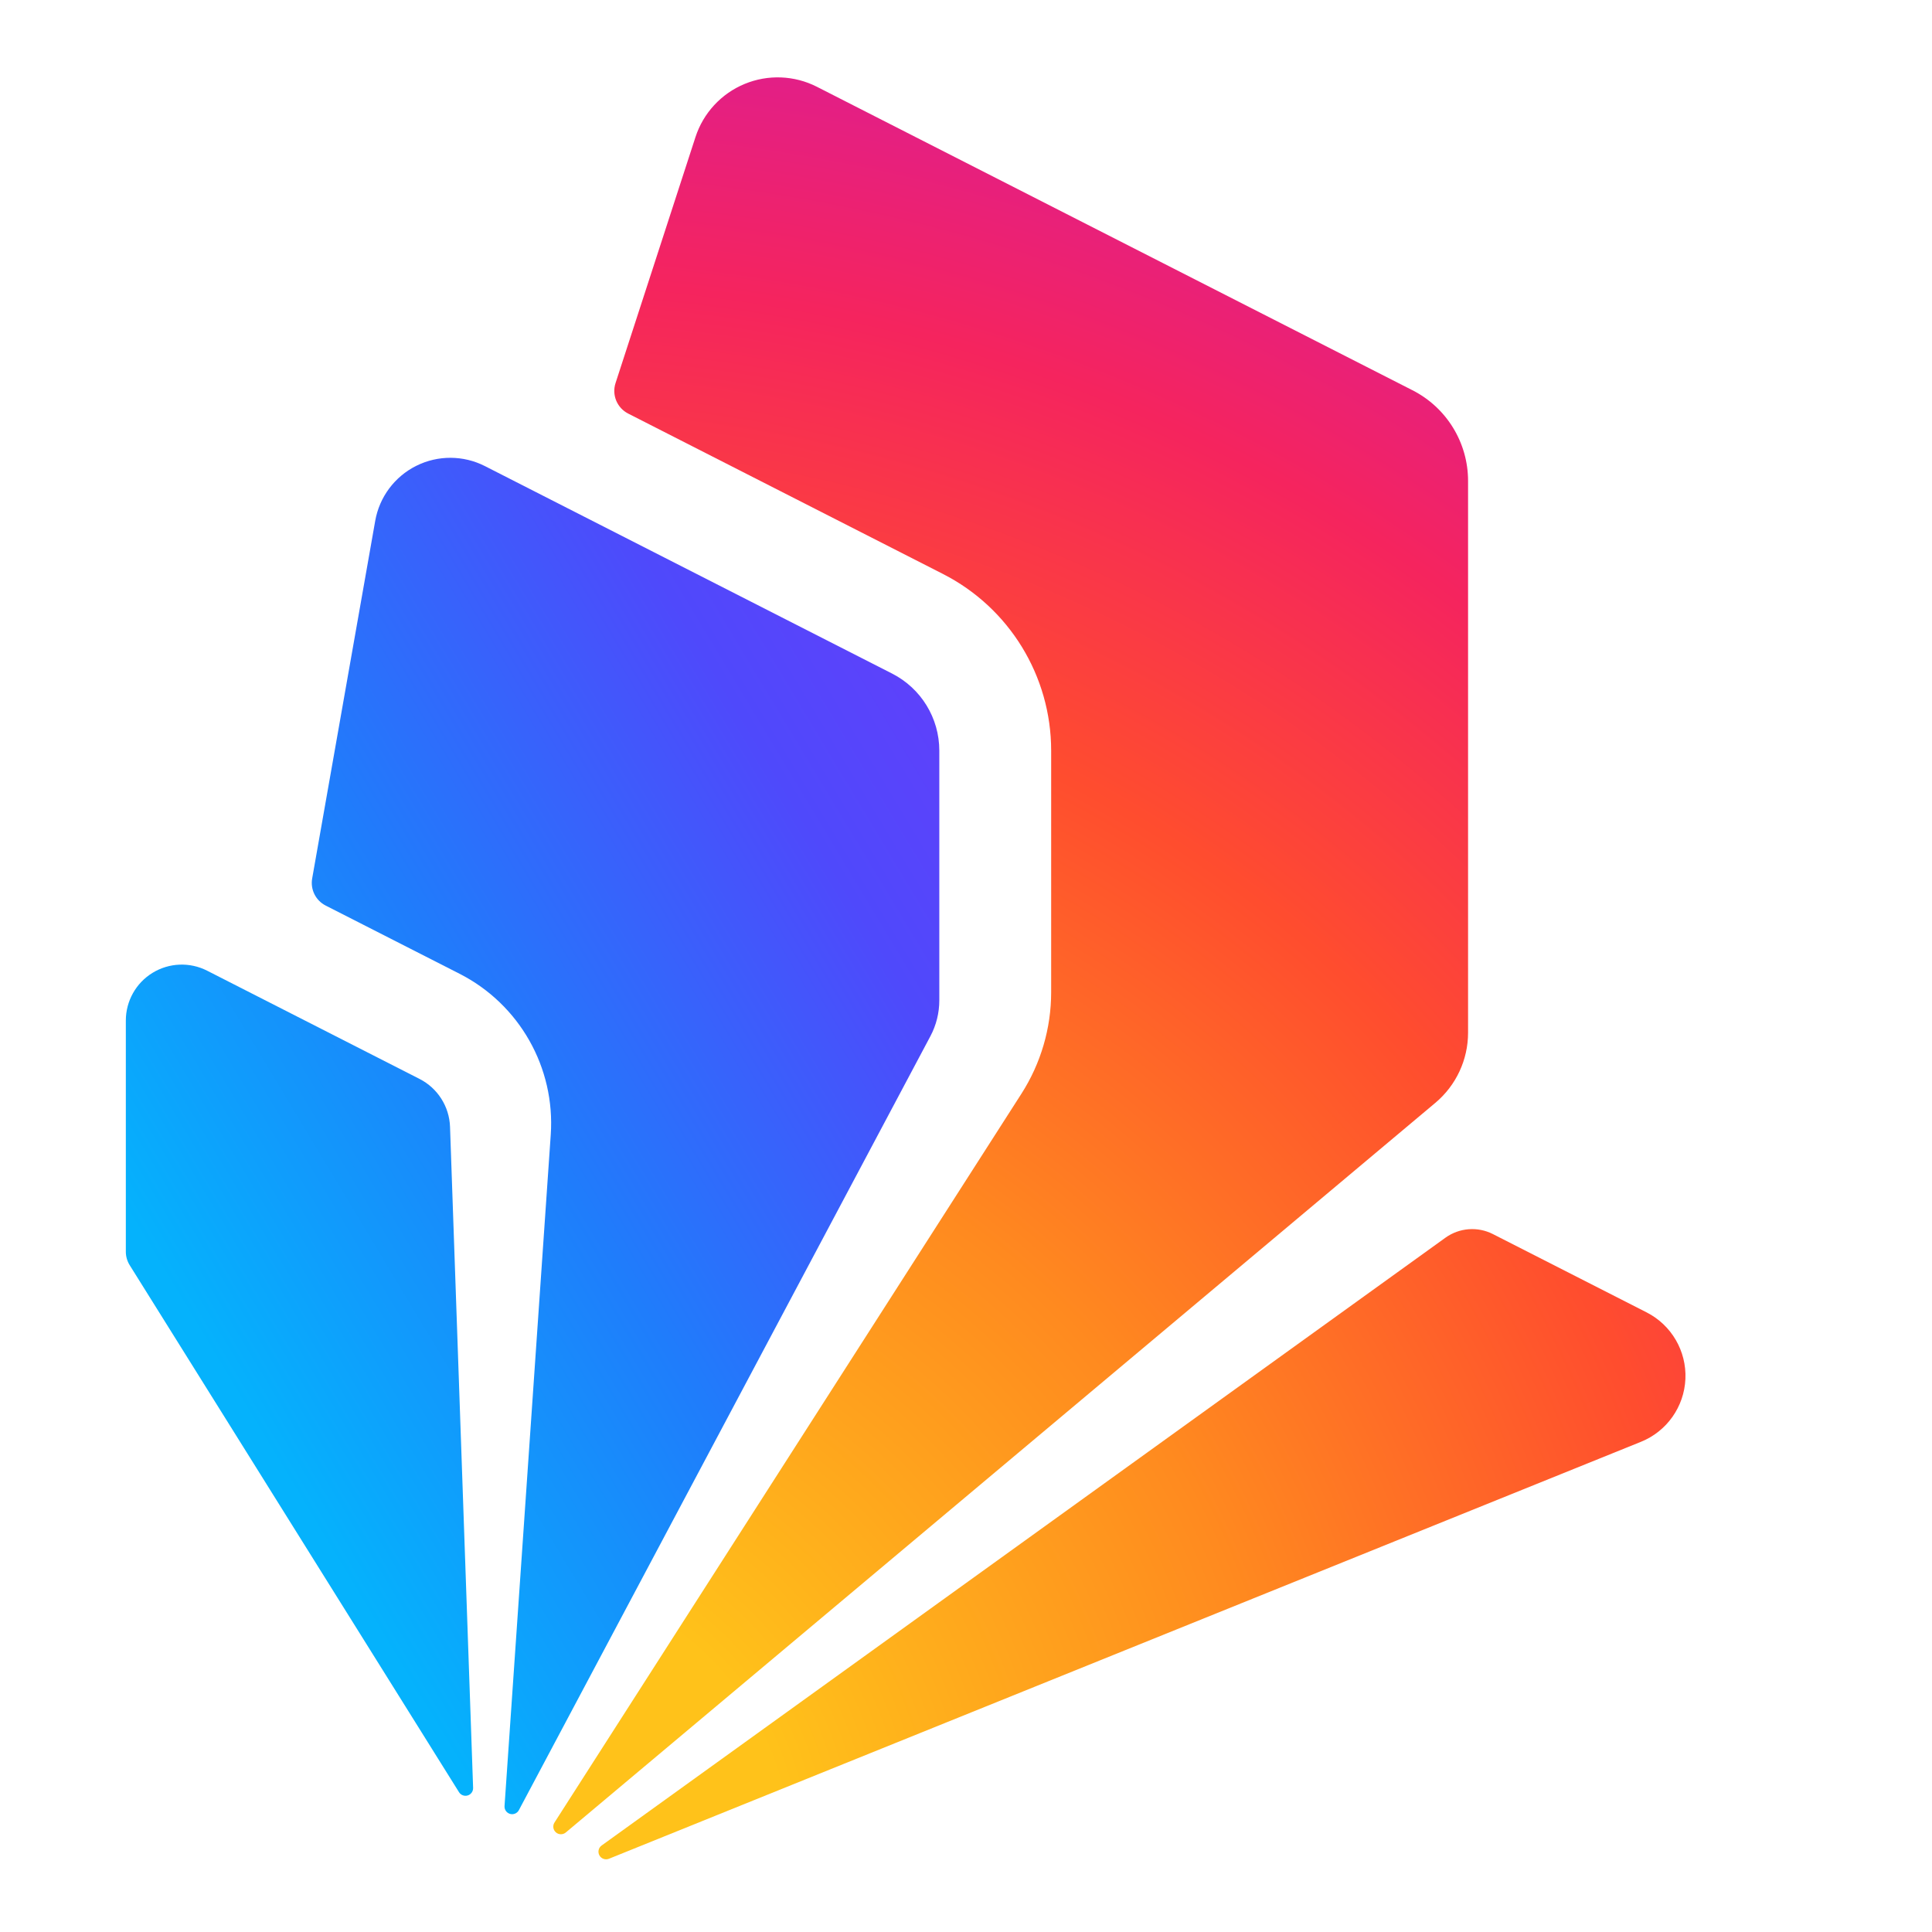
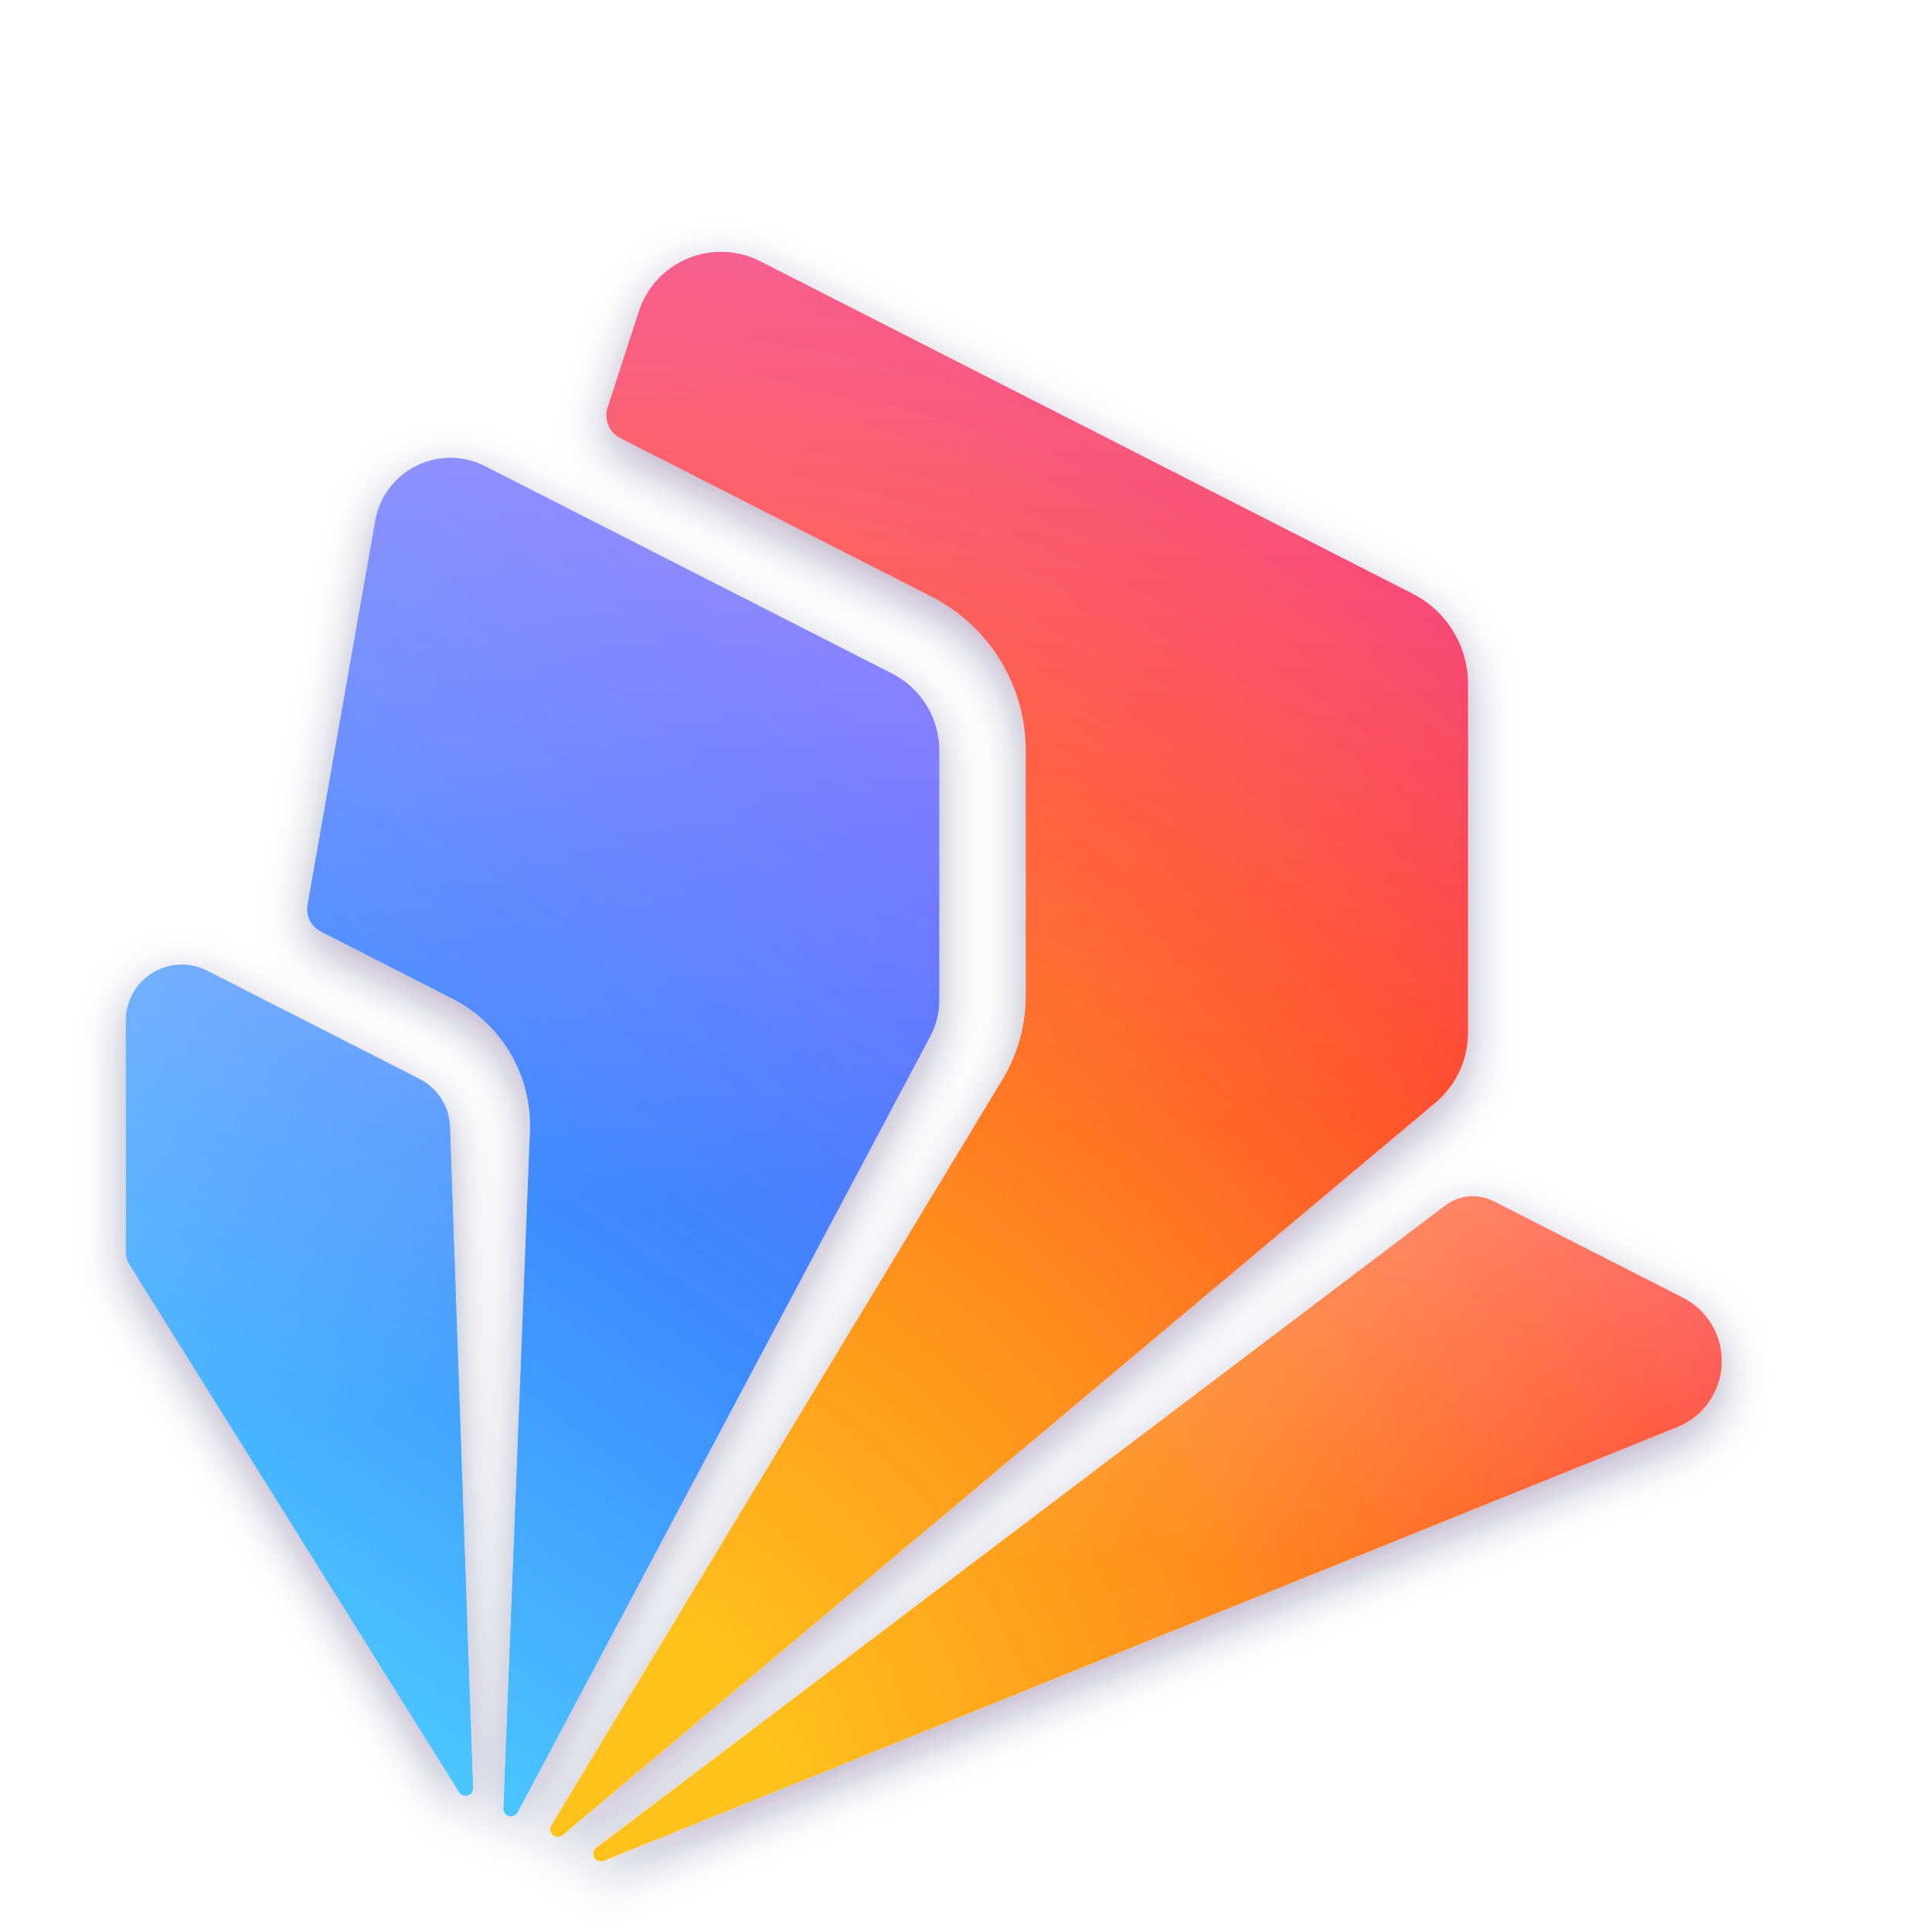
<svg xmlns="http://www.w3.org/2000/svg" viewBox="0 0 760 760" role="img" aria-label="Deckle, rewriting">
  <defs>
-     <linearGradient id="rest" gradientUnits="userSpaceOnUse" x1="201.5" y1="729.5" x2="730.5" y2="411.5">
-       <stop offset="0" stop-color="#05B2FC" />
-       <stop offset="0.25" stop-color="#1F7DFB" />
-       <stop offset="0.5" stop-color="#4F49FB" />
-       <stop offset="0.75" stop-color="#7137FB" />
-       <stop offset="1" stop-color="#8A2EFB" />
+     <linearGradient id="rest" gradientUnits="userSpaceOnUse" x1="201.5" y1="729.5" x2="700.5" y2="40.5">
+       <stop offset="0" stop-color="#4CC9FF" />
+       <stop offset="0.25" stop-color="#3D8BFF" />
+       <stop offset="0.5" stop-color="#6366FF" />
+       <stop offset="0.75" stop-color="#8B5CFF" />
+       <stop offset="1" stop-color="#A974FF" />
    </linearGradient>
    <radialGradient id="ember" gradientUnits="userSpaceOnUse" cx="201.5" cy="729.5" r="720">
      <stop offset="0.15" stop-color="#FFC21A" />
      <stop offset="0.42" stop-color="#FF8A1F" />
      <stop offset="0.66" stop-color="#FF4D2E" />
      <stop offset="0.86" stop-color="#F5245E" />
      <stop offset="1" stop-color="#E01E8C" />
    </radialGradient>
+     <linearGradient id="sheen" x1="0" y1="0" x2="0" y2="1">
+       <stop offset="0" stop-color="#fff" stop-opacity="0.28" />
+       <stop offset="0.55" stop-color="#fff" stop-opacity="0" />
+     </linearGradient>
+     <filter id="shadow" x="-20%" y="-20%" width="140%" height="140%">
+       <feDropShadow dx="0" dy="6" stdDeviation="9" flood-color="#1A0B4D" flood-opacity="0.32" />
+     </filter>
  </defs>
-   <path id="blade-a" d="M273.58 53.93A34 34 0 0 1 321.35 34.14L555.66 153.53A40 40 0 0 1 577.5 189.17L577.5 406.25A36 36 0 0 1 564.64 433.82L222.56 720.86A3 3 0 0 1 218.11 716.95L401.81 430.23A74 74 0 0 0 413.5 390.31L413.5 295.27A78 78 0 0 0 370.91 225.77L247.11 162.69A10 10 0 0 1 242.14 150.69Z" fill="url(#ember)" />
-   <path id="blade-b" d="M147.6 204.89A30 30 0 0 1 190.77 183.36L350.94 264.97A34 34 0 0 1 369.5 295.27L369.5 393.54A30 30 0 0 1 365.99 407.62L204.11 712.07A3 3 0 0 1 198.47 710.46L216.65 446.39A66 66 0 0 0 180.77 383.05L128.1 356.22A10 10 0 0 1 122.8 345.57Z" fill="url(#rest)" />
-   <path id="blade-d" d="M49.5 401.45A22 22 0 0 1 81.49 381.85L165.03 424.42A22 22 0 0 1 177.03 443.25L186.11 703.31A3 3 0 0 1 180.57 705.01L51.02 497.69A10 10 0 0 1 49.5 492.39Z" fill="url(#rest)" />
-   <path id="blade-e" d="M568.59 486.89A18 18 0 0 1 587.28 485.46L647.74 516.26A28 28 0 0 1 645.51 567.17L239.54 731.19A3 3 0 0 1 236.67 725.97Z" fill="url(#ember)" />
+   <g filter="url(#shadow)">
+     <path id="blade-a" d="M251.28 122.57A34 34 0 0 1 299.05 102.78L555.66 233.53A40 40 0 0 1 577.5 269.17L577.5 406.25A36 36 0 0 1 564.64 433.82L221.36 721.87A3 3 0 0 1 216.86 718.02L394.26 424.77A64 64 0 0 0 403.5 391.64L403.5 295.27A68 68 0 0 0 366.37 234.68L243.98 172.32A10 10 0 0 1 239.01 160.32Z" fill="url(#ember)" />
+     <path id="blade-b" d="M147.6 204.89A30 30 0 0 1 190.77 183.36L350.94 264.97A34 34 0 0 1 369.5 295.27L369.5 393.54A30 30 0 0 1 365.99 407.62L203.66 712.91A3 3 0 0 1 198.01 711.39L208.45 444.91A56 56 0 0 0 177.92 392.83L126.29 366.52A10 10 0 0 1 120.98 355.87Z" fill="url(#rest)" />
+     <path id="blade-d" d="M49.5 401.45A22 22 0 0 1 81.49 381.85L165.03 424.42A22 22 0 0 1 177.03 443.25L186.11 703.31A3 3 0 0 1 180.57 705.01L51.02 497.69A10 10 0 0 1 49.5 492.39Z" fill="url(#rest)" />
+     <path id="blade-e" d="M568.51 474.22A18 18 0 0 1 587.54 472.53L662.03 510.48A28 28 0 0 1 659.8 561.39L237.48 732.02A3 3 0 0 1 234.54 726.85Z" fill="url(#ember)" />
+   </g>
+   <path d="M251.28 122.57A34 34 0 0 1 299.05 102.78L555.66 233.53A40 40 0 0 1 577.5 269.17L577.5 406.25A36 36 0 0 1 564.64 433.82L221.36 721.87A3 3 0 0 1 216.86 718.02L394.26 424.77A64 64 0 0 0 403.5 391.64L403.5 295.27A68 68 0 0 0 366.37 234.68L243.98 172.32A10 10 0 0 1 239.01 160.32Z" fill="url(#sheen)" />
+   <path d="M147.6 204.89A30 30 0 0 1 190.77 183.36L350.94 264.97A34 34 0 0 1 369.5 295.27L369.5 393.54A30 30 0 0 1 365.99 407.62L203.66 712.91A3 3 0 0 1 198.01 711.39L208.45 444.91A56 56 0 0 0 177.92 392.83L126.29 366.52A10 10 0 0 1 120.98 355.87Z" fill="url(#sheen)" />
+   <path d="M49.5 401.45A22 22 0 0 1 81.49 381.85L165.03 424.42A22 22 0 0 1 177.03 443.25L186.11 703.31A3 3 0 0 1 180.57 705.01L51.02 497.69A10 10 0 0 1 49.5 492.39Z" fill="url(#sheen)" />
+   <path d="M568.51 474.22A18 18 0 0 1 587.54 472.53L662.03 510.48A28 28 0 0 1 659.8 561.39L237.48 732.02A3 3 0 0 1 234.54 726.85Z" fill="url(#sheen)" />
</svg>
